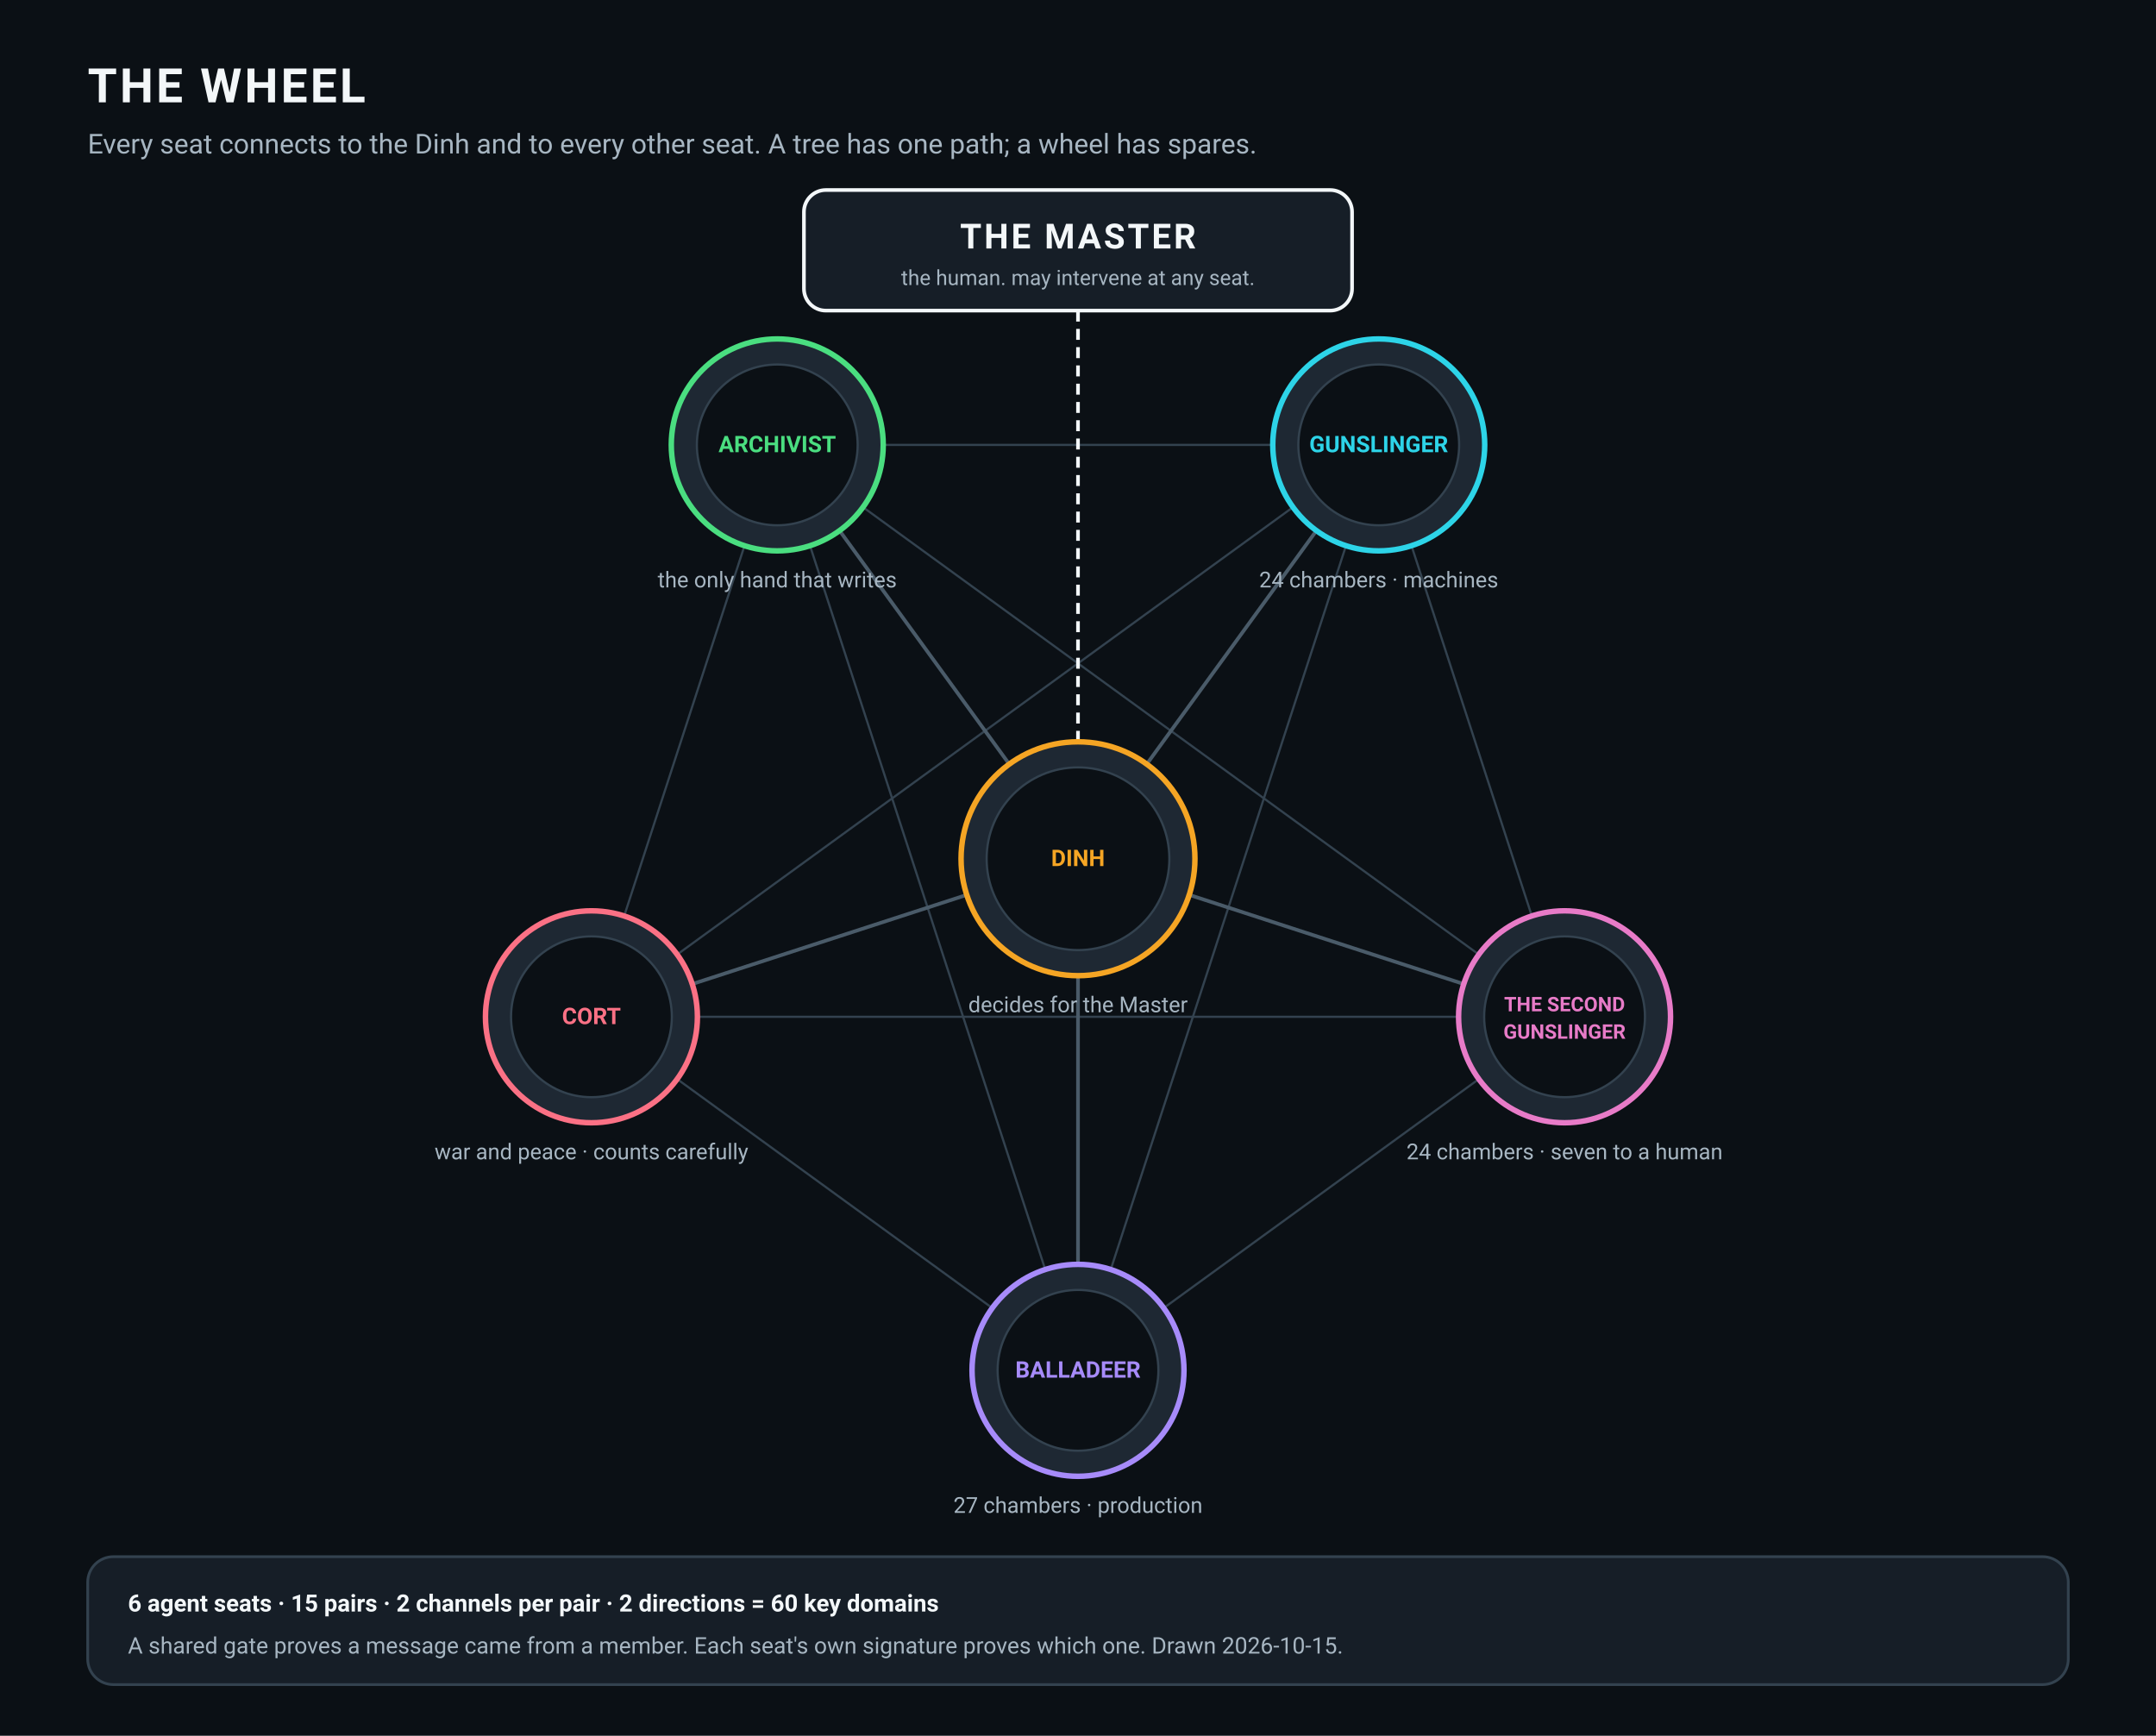
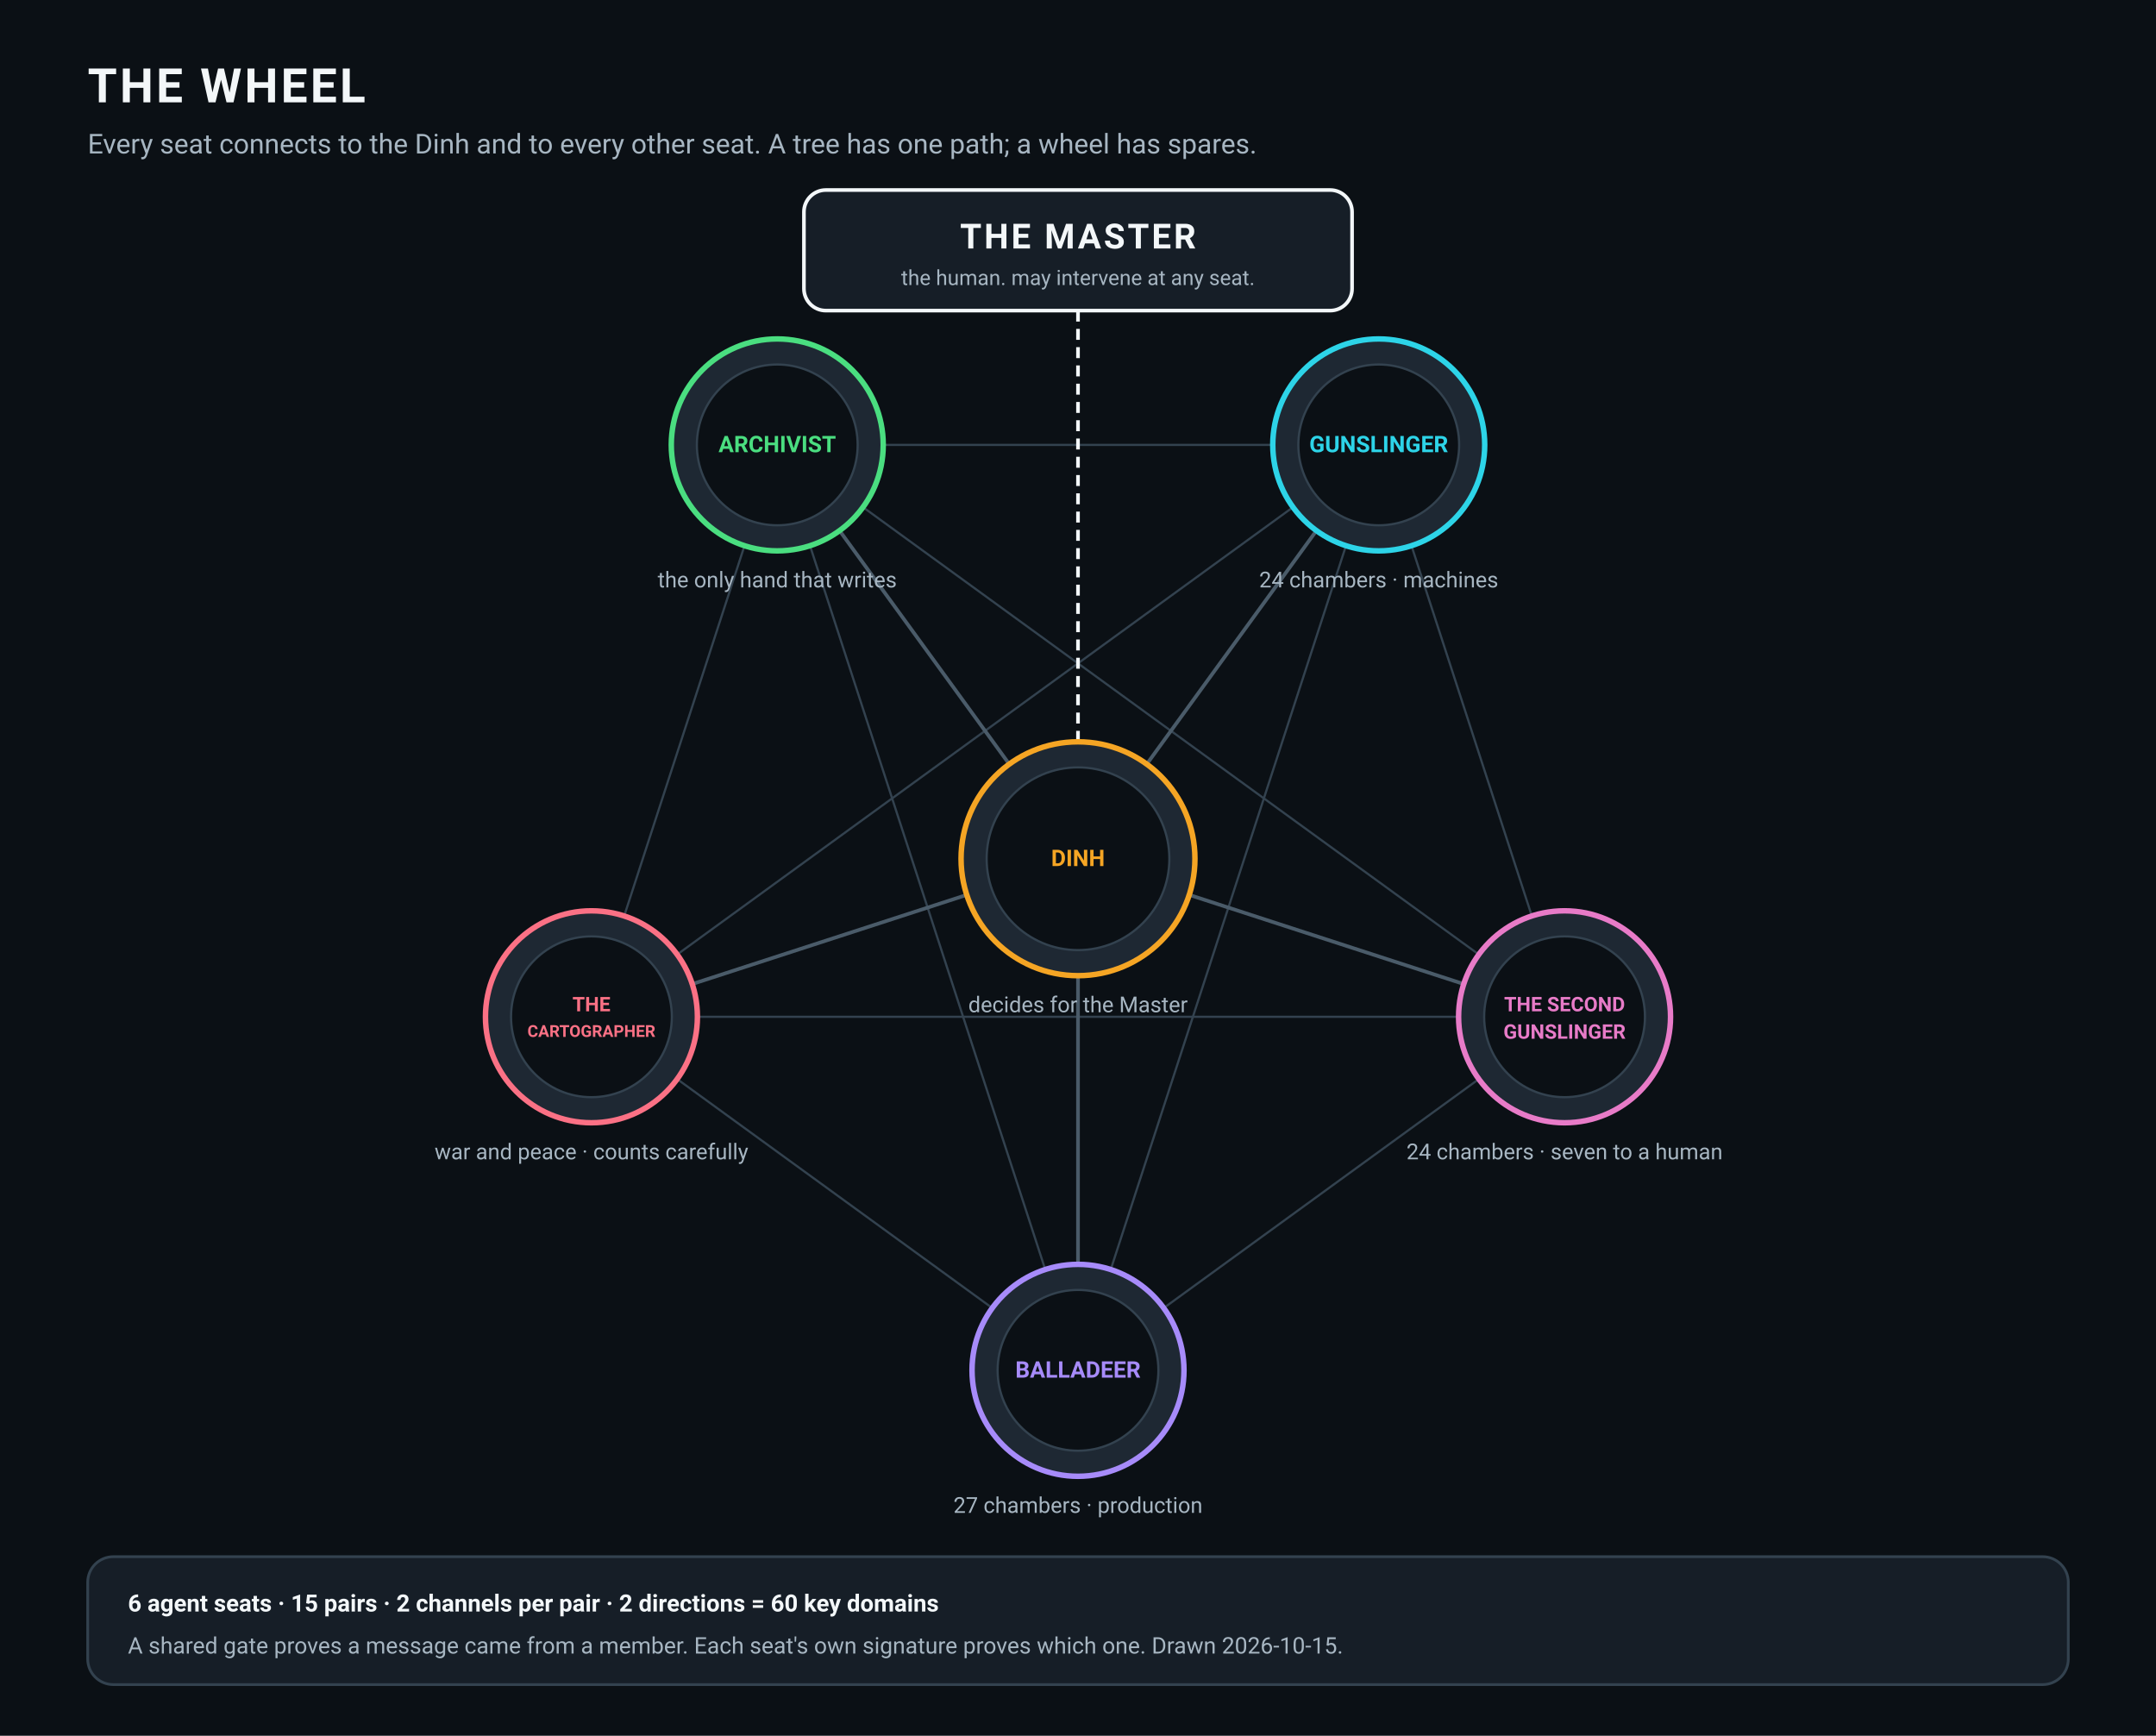
<svg xmlns="http://www.w3.org/2000/svg" width="1180" height="950" viewBox="0 0 1180 950" role="img" aria-labelledby="t d" font-family="ui-sans-serif,-apple-system,Segoe UI,Roboto,Helvetica,Arial,sans-serif">
  <rect width="1180" height="950" fill="#0B1015" />
  <text x="48" y="56" font-size="26" fill="#F3F7F9" font-weight="700" letter-spacing="1.5">THE WHEEL</text>
  <text x="48" y="84" font-size="15" fill="#A7B6C2">Every seat connects to the Dinh and to every other seat. A tree has one path; a wheel has spares.</text>
  <line x1="754.6" y1="243.5" x2="856.3" y2="556.5" stroke="#33424F" stroke-width="1.2" />
  <line x1="754.6" y1="243.5" x2="590.0" y2="750.0" stroke="#33424F" stroke-width="1.2" />
  <line x1="754.6" y1="243.5" x2="323.7" y2="556.5" stroke="#33424F" stroke-width="1.2" />
  <line x1="754.6" y1="243.5" x2="425.4" y2="243.5" stroke="#33424F" stroke-width="1.2" />
  <line x1="856.3" y1="556.5" x2="590.0" y2="750.0" stroke="#33424F" stroke-width="1.2" />
  <line x1="856.3" y1="556.5" x2="323.7" y2="556.5" stroke="#33424F" stroke-width="1.2" />
  <line x1="856.3" y1="556.5" x2="425.4" y2="243.5" stroke="#33424F" stroke-width="1.2" />
  <line x1="590.0" y1="750.0" x2="323.7" y2="556.5" stroke="#33424F" stroke-width="1.2" />
  <line x1="590.0" y1="750.0" x2="425.4" y2="243.5" stroke="#33424F" stroke-width="1.2" />
  <line x1="323.7" y1="556.5" x2="425.4" y2="243.5" stroke="#33424F" stroke-width="1.2" />
  <line x1="590" y1="470" x2="754.6" y2="243.5" stroke="#4A5B69" stroke-width="2" />
  <line x1="590" y1="470" x2="856.3" y2="556.5" stroke="#4A5B69" stroke-width="2" />
  <line x1="590" y1="470" x2="590.0" y2="750.0" stroke="#4A5B69" stroke-width="2" />
  <line x1="590" y1="470" x2="323.7" y2="556.5" stroke="#4A5B69" stroke-width="2" />
  <line x1="590" y1="470" x2="425.4" y2="243.5" stroke="#4A5B69" stroke-width="2" />
  <rect x="440" y="104" width="300" height="66" rx="12" fill="#161E27" stroke="#F3F7F9" stroke-width="2" />
  <text x="590" y="136" font-size="19" fill="#F3F7F9" text-anchor="middle" font-weight="700" letter-spacing="1.4">THE MASTER</text>
  <text x="590" y="156" font-size="11.5" fill="#A7B6C2" text-anchor="middle">the human. may intervene at any seat.</text>
  <line x1="590" y1="170" x2="590" y2="412" stroke="#F3F7F9" stroke-width="2" stroke-dasharray="6 4" />
  <circle cx="590.0" cy="470.0" r="64" fill="#1E2833" stroke="#F5A524" stroke-width="3" />
  <circle cx="590.0" cy="470.0" r="50" fill="#0B1015" stroke="#33424F" stroke-width="1.2" />
  <text x="590.0" y="474.0" font-size="12.5" fill="#F5A524" text-anchor="middle" font-weight="700">DINH</text>
  <text x="590.0" y="554.0" font-size="12" fill="#A7B6C2" text-anchor="middle">decides for the Master</text>
  <circle cx="754.6" cy="243.5" r="58" fill="#1E2833" stroke="#2DD4E8" stroke-width="3" />
  <circle cx="754.6" cy="243.5" r="44" fill="#0B1015" stroke="#33424F" stroke-width="1.2" />
  <text x="754.6" y="247.5" font-size="12.5" fill="#2DD4E8" text-anchor="middle" font-weight="700">GUNSLINGER</text>
  <text x="754.6" y="321.5" font-size="12" fill="#A7B6C2" text-anchor="middle">24 chambers · machines</text>
  <circle cx="856.3" cy="556.5" r="58" fill="#1E2833" stroke="#E87BC8" stroke-width="3" />
  <circle cx="856.3" cy="556.5" r="44" fill="#0B1015" stroke="#33424F" stroke-width="1.2" />
  <text x="856.3" y="553.5" font-size="11" fill="#E87BC8" text-anchor="middle" font-weight="700">THE SECOND</text>
  <text x="856.3" y="568.5" font-size="11" fill="#E87BC8" text-anchor="middle" font-weight="700">GUNSLINGER</text>
  <text x="856.3" y="634.5" font-size="12" fill="#A7B6C2" text-anchor="middle">24 chambers · seven to a human</text>
  <circle cx="590.0" cy="750.0" r="58" fill="#1E2833" stroke="#A78BFA" stroke-width="3" />
  <circle cx="590.0" cy="750.0" r="44" fill="#0B1015" stroke="#33424F" stroke-width="1.2" />
  <text x="590.0" y="754.0" font-size="12.5" fill="#A78BFA" text-anchor="middle" font-weight="700">BALLADEER</text>
  <text x="590.0" y="828.0" font-size="12" fill="#A7B6C2" text-anchor="middle">27 chambers · production</text>
  <circle cx="323.7" cy="556.5" r="58" fill="#1E2833" stroke="#FB7185" stroke-width="3" />
  <circle cx="323.7" cy="556.5" r="44" fill="#0B1015" stroke="#33424F" stroke-width="1.2" />
-   <text x="323.7" y="560.5" font-size="12.5" fill="#FB7185" text-anchor="middle" font-weight="700">CORT</text>
+   <text x="323.7" y="553.5" font-size="11" fill="#FB7185" text-anchor="middle" font-weight="700">THE</text>
+   <text x="323.7" y="567.5" font-size="9" fill="#FB7185" text-anchor="middle" font-weight="700">CARTOGRAPHER</text>
  <text x="323.7" y="634.5" font-size="12" fill="#A7B6C2" text-anchor="middle">war and peace · counts carefully</text>
  <circle cx="425.4" cy="243.5" r="58" fill="#1E2833" stroke="#4ADE80" stroke-width="3" />
  <circle cx="425.4" cy="243.5" r="44" fill="#0B1015" stroke="#33424F" stroke-width="1.2" />
  <text x="425.4" y="247.5" font-size="12.5" fill="#4ADE80" text-anchor="middle" font-weight="700">ARCHIVIST</text>
  <text x="425.4" y="321.5" font-size="12" fill="#A7B6C2" text-anchor="middle">the only hand that writes</text>
  <rect x="48" y="852" width="1084" height="70" rx="14" fill="#161E27" stroke="#33424F" stroke-width="1.5" />
  <text x="70" y="882" font-size="13" fill="#F3F7F9" font-weight="600">6 agent seats   ·   15 pairs   ·   2 channels per pair   ·   2 directions   =   60 key domains</text>
  <text x="70" y="905" font-size="12.5" fill="#A7B6C2">A shared gate proves a message came from a member. Each seat's own signature proves which one. Drawn 2026-10-15.</text>
</svg>
